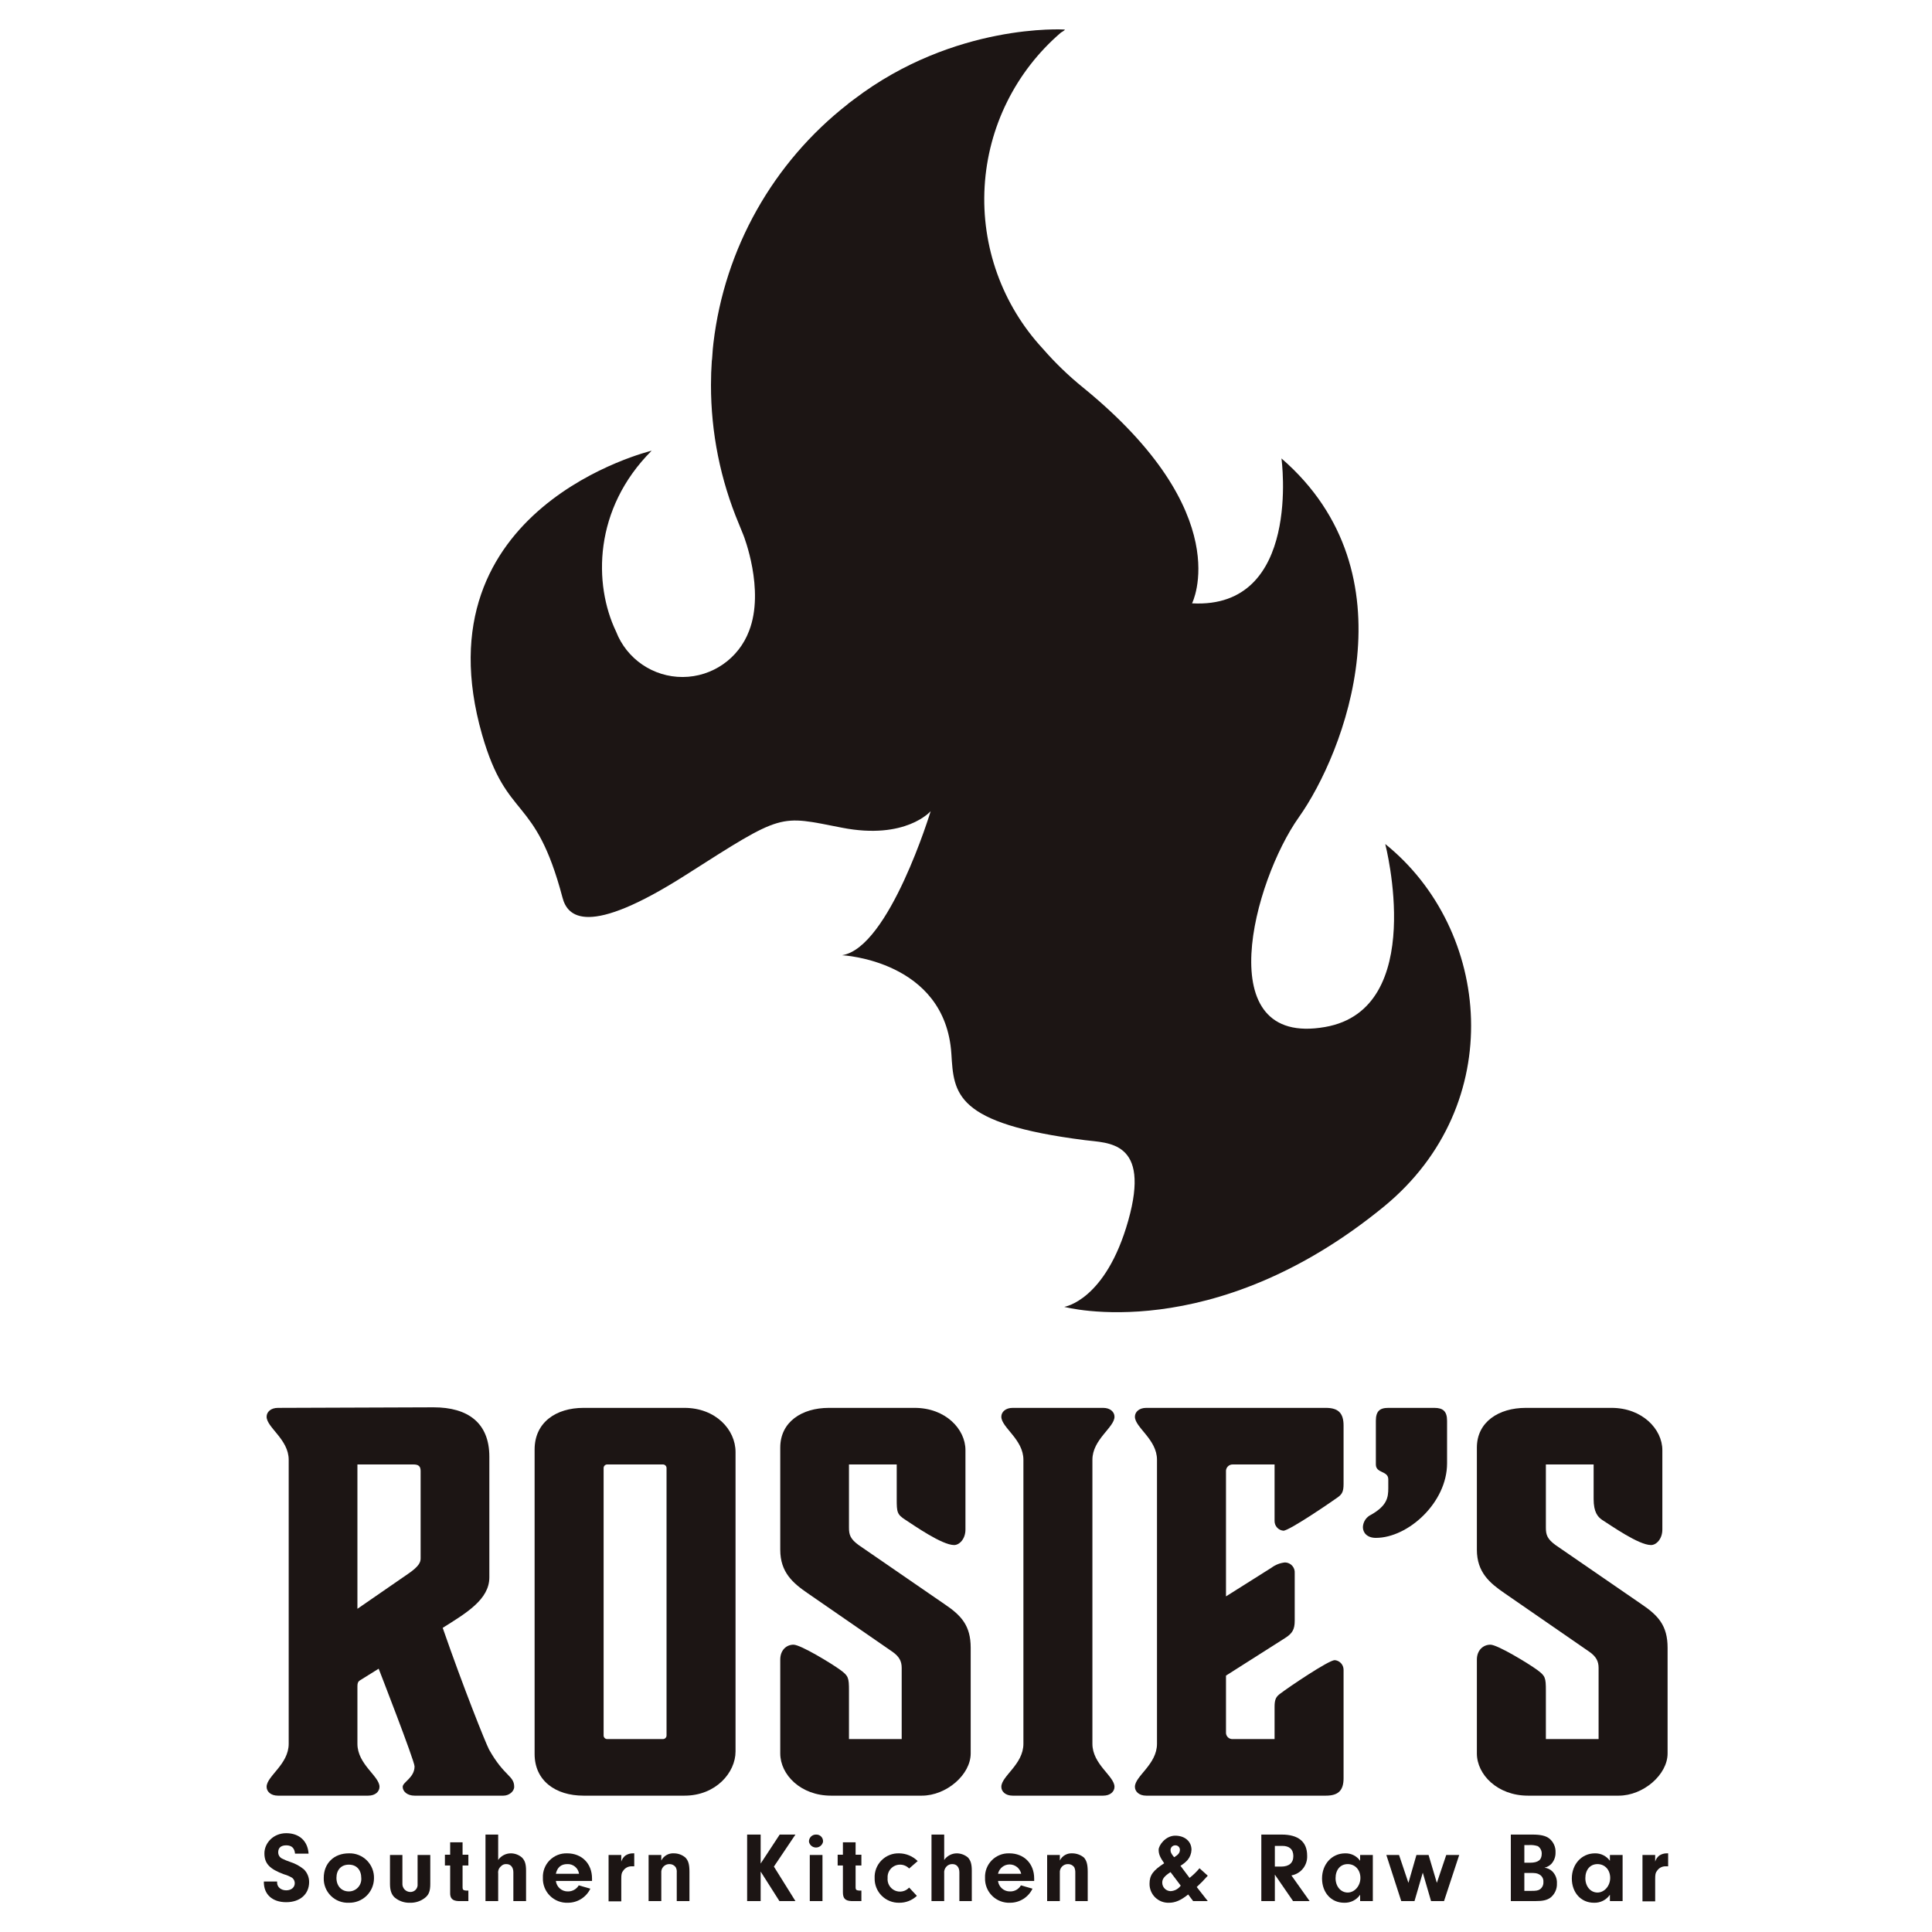
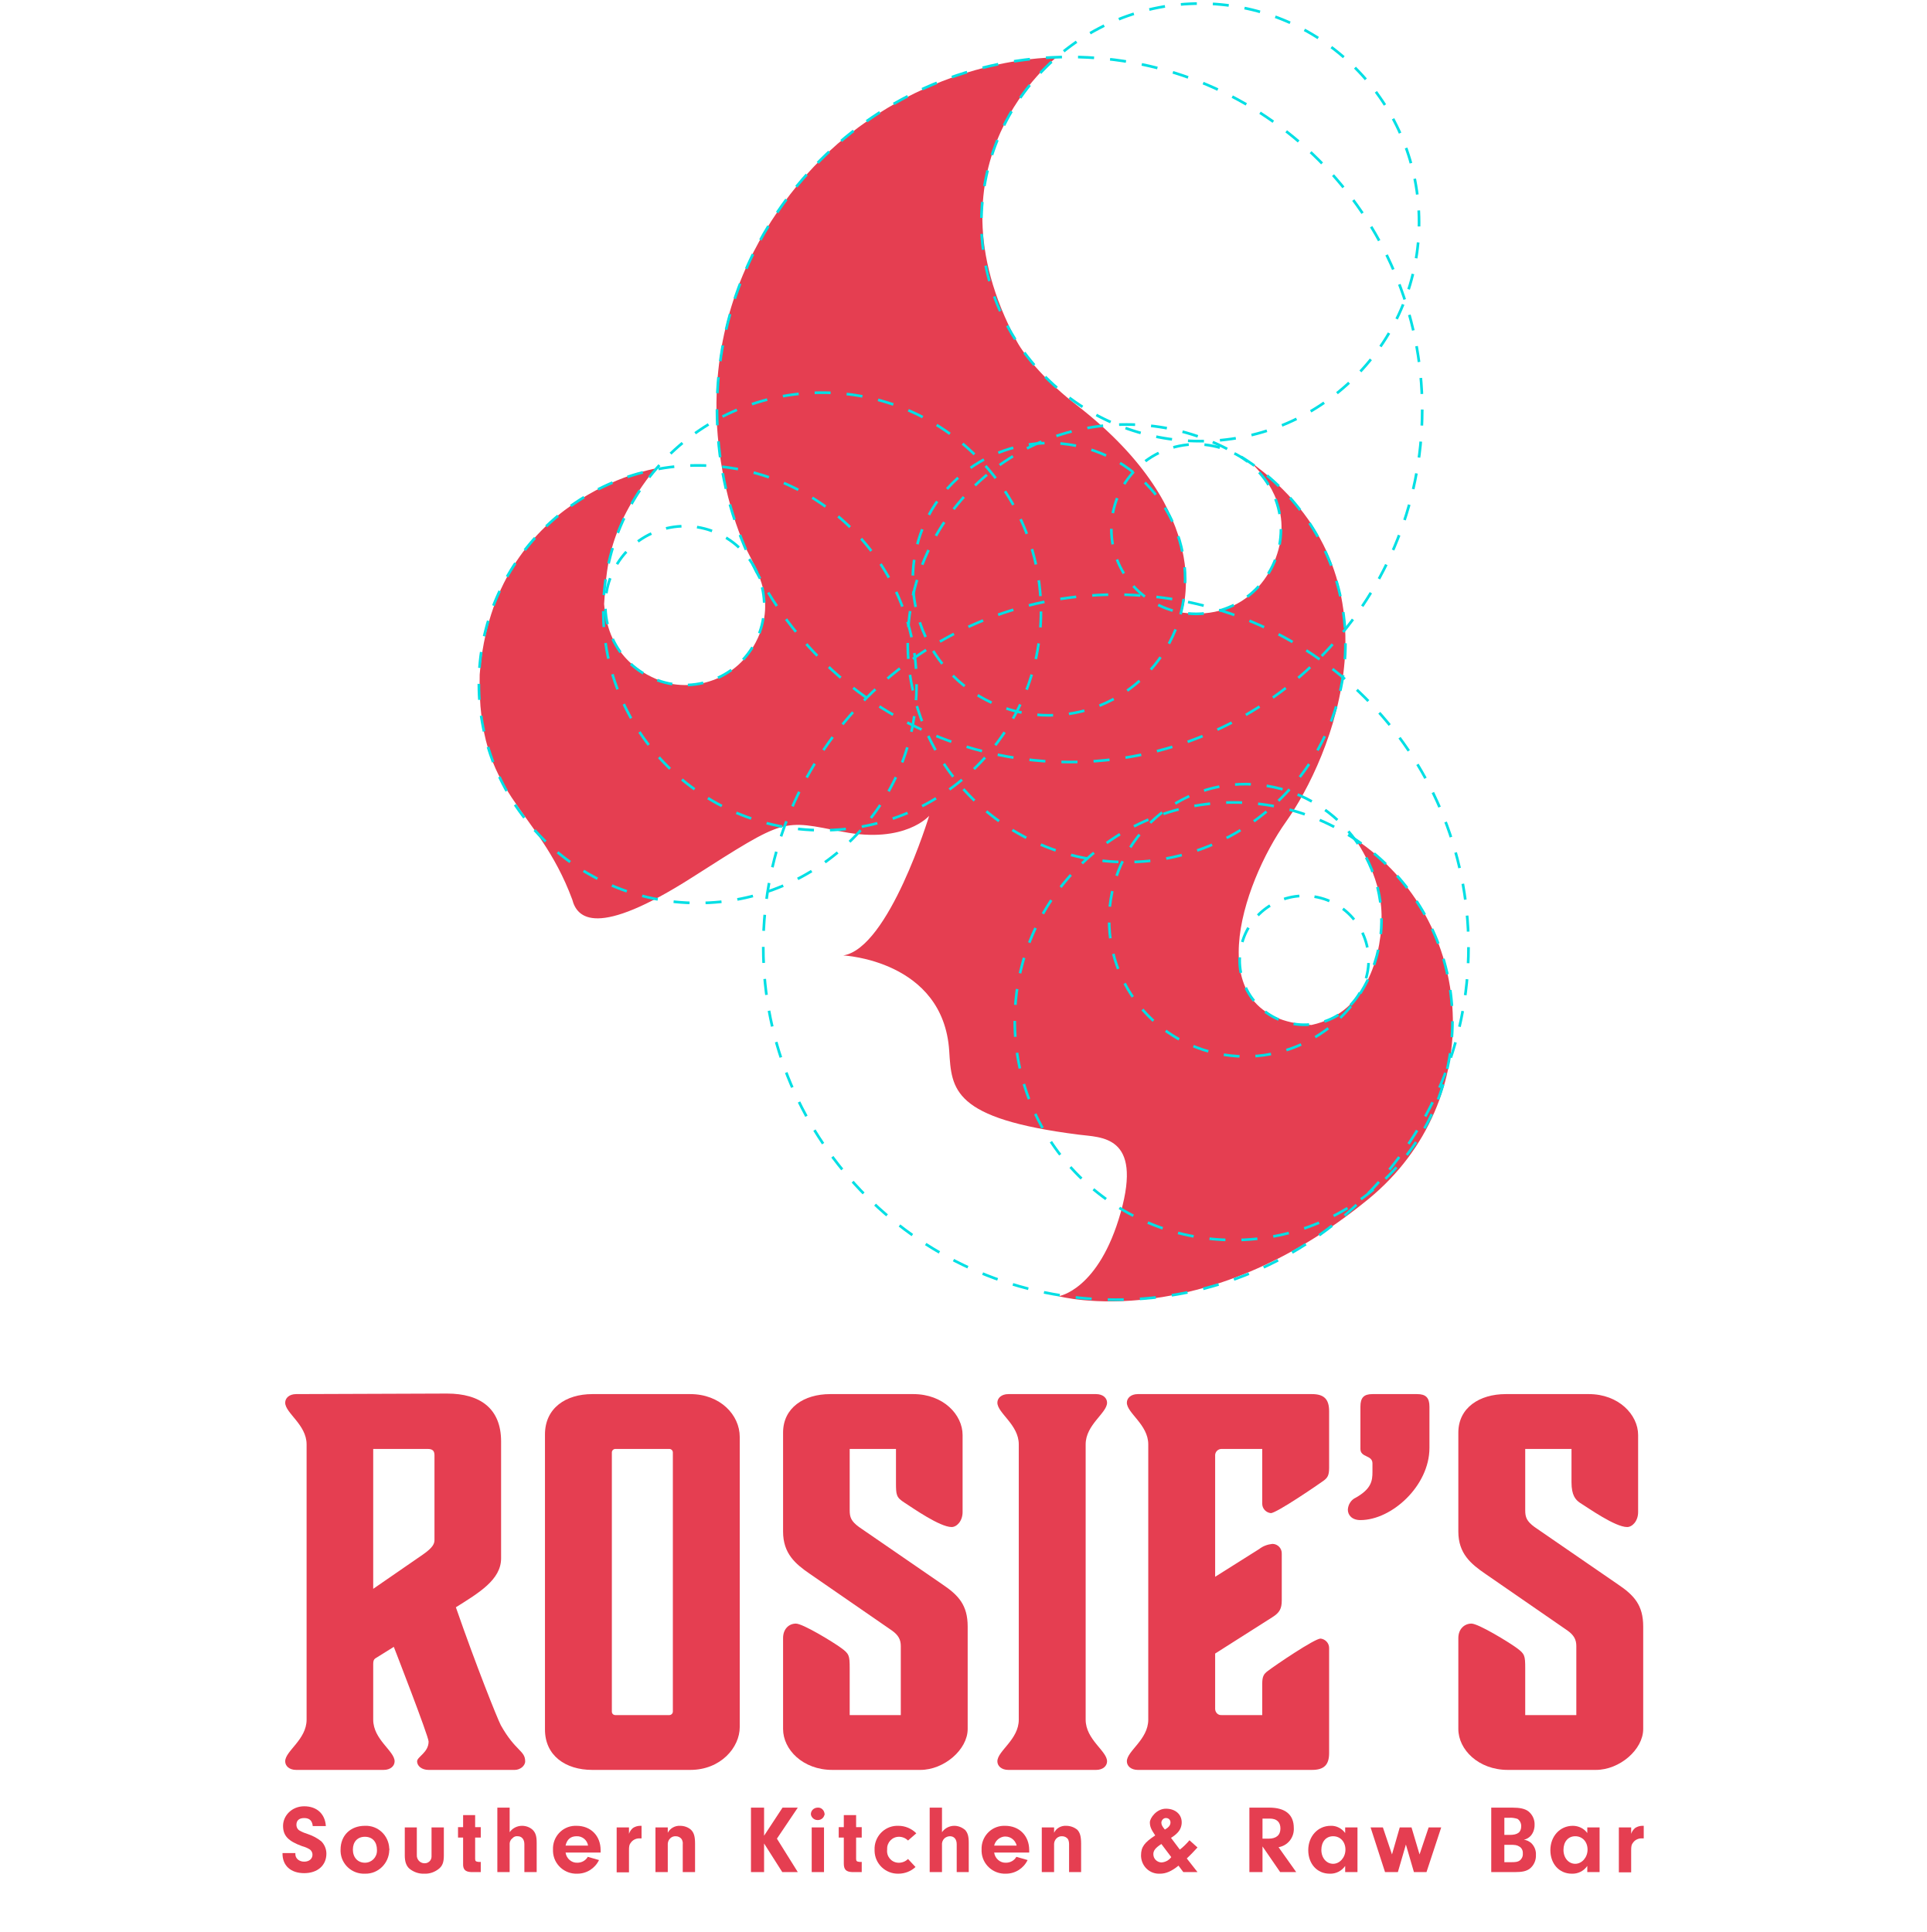
- <svg xmlns="http://www.w3.org/2000/svg" id="black_logo" data-name="black logo" width="700" height="700" viewBox="0 0 700 700">
-   <path d="M100.4,681.7v.4c0,1.6,1.4,2.8,3.3,2.8s3.1-1.1,3.1-2.6a2.5,2.5,0,0,0-.9-1.9,11.3,11.3,0,0,0-3-1.3c-5.2-1.9-7.1-3.9-7.1-7.6s3.2-7.3,7.9-7.3,7.8,2.8,8.1,7.4h-4.9c-.2-2-1.2-3-3.2-3s-2.9,1-2.9,2.5a2.5,2.5,0,0,0,1.4,2.3,21.3,21.3,0,0,0,2.9,1.2,14.8,14.8,0,0,1,5,2.7,6.4,6.4,0,0,1,1.9,4.6c0,4.4-3.3,7.3-8.3,7.3s-8.2-2.8-8.1-7.5Z" fill="#1c1514" />
-   <path d="M135.5,680.6a8.9,8.9,0,0,1-9.1,8.8,8.7,8.7,0,0,1-9.1-9c0-5.3,3.7-8.9,9.1-8.9A8.8,8.8,0,0,1,135.5,680.6Zm-13.6-.2c0,2.9,1.8,4.9,4.5,4.9a4.5,4.5,0,0,0,4.5-4.8c0-3-1.7-4.9-4.5-4.9S121.9,677.5,121.9,680.4Z" fill="#1c1514" />
-   <path d="M155.9,672.1v10.5c0,2.5-.5,3.9-1.9,5a8.3,8.3,0,0,1-5.4,1.8,8.2,8.2,0,0,1-5.6-1.9c-1.2-1.1-1.7-2.7-1.7-4.9V672.1h4.5v10.3a2.9,2.9,0,0,0,2.8,3.1,2.6,2.6,0,0,0,2.7-2.9V672.1Z" fill="#1c1514" />
-   <path d="M167.6,683.9c0,.8.3,1,1.3,1.1h.8v3.8h-3.6c-2.2-.1-3.1-1-3-3.2v-9.7h-1.9V672h1.9v-4.5h4.5V672h2.1v3.9h-2.1Z" fill="#1c1514" />
-   <path d="M180.5,673.9a5.6,5.6,0,0,1,4.6-2.4,6.2,6.2,0,0,1,4,1.5c1.1,1.1,1.5,2.4,1.5,4.8v11H186V678.4c0-1.9-1-3-2.5-3a2.4,2.4,0,0,0-2,.8,2.9,2.9,0,0,0-1,2.6v10h-4.6V664.7h4.6Z" fill="#1c1514" />
-   <path d="M201.4,681.5a4.3,4.3,0,0,0,4.4,3.8,4.5,4.5,0,0,0,3.9-2.2l4.2,1.2a9,9,0,0,1-8.1,5.1,8.7,8.7,0,0,1-9.1-9,8.5,8.5,0,0,1,8.8-8.9c5.3,0,9,3.7,9,9.1v.9Zm8.4-2.6a4.1,4.1,0,0,0-4.3-3.5c-2.2,0-3.6,1.2-4.1,3.5Z" fill="#1c1514" />
-   <path d="M225.1,672.1v2.4a4.3,4.3,0,0,1,1.5-2.2,4.8,4.8,0,0,1,2.7-.8h.5v4.7h-.9a3.6,3.6,0,0,0-3.1,1.6c-.6.7-.7,1.4-.7,3v8.1h-4.6V672.1Z" fill="#1c1514" />
-   <path d="M239.6,672.1v2a4.8,4.8,0,0,1,4.6-2.6,6.4,6.4,0,0,1,4.1,1.5c1.1,1.1,1.5,2.5,1.5,5.2v10.6h-4.6V678.4a3.2,3.2,0,0,0-.4-1.9,2.7,2.7,0,0,0-2.2-1.1,2.9,2.9,0,0,0-3,3.2v10.2H235V672.1Z" fill="#1c1514" />
-   <path d="M275.6,688.8h-4.9V664.7h4.9v10.5l6.9-10.5h5.7l-7.8,11.6,7.8,12.5h-5.8l-6.8-10.7Z" fill="#1c1514" />
-   <path d="M298.2,667.3a2.6,2.6,0,0,1-5.1,0,2.5,2.5,0,0,1,2.6-2.6A2.4,2.4,0,0,1,298.2,667.3Zm-.2,21.5h-4.6V672.1H298Z" fill="#1c1514" />
-   <path d="M310,683.9c0,.8.3,1,1.3,1.1h.8v3.8h-3.6c-2.3-.1-3.1-1-3.1-3.2v-9.7h-1.9V672h1.9v-4.5H310V672h2.1v3.9H310Z" fill="#1c1514" />
-   <path d="M332.2,686.9a9.1,9.1,0,0,1-6.4,2.5,8.7,8.7,0,0,1-8.9-8.9,8.6,8.6,0,0,1,8.9-9,9.7,9.7,0,0,1,6.7,2.8l-3.1,2.7a4.5,4.5,0,0,0-3.4-1.4,4.5,4.5,0,0,0-4.4,4.8,4.5,4.5,0,0,0,7.8,3.5Z" fill="#1c1514" />
-   <path d="M342.1,673.9a5.6,5.6,0,0,1,4.6-2.4,6.4,6.4,0,0,1,4,1.5c1,1.1,1.4,2.4,1.4,4.8v11h-4.5V678.4c0-1.9-1-3-2.5-3a2.8,2.8,0,0,0-2.1.8,3.1,3.1,0,0,0-.9,2.6v10h-4.6V664.7h4.6Z" fill="#1c1514" />
-   <path d="M361.6,681.5a4.3,4.3,0,0,0,4.4,3.8,4.4,4.4,0,0,0,3.9-2.2l4.2,1.2a9,9,0,0,1-8.1,5.1,8.7,8.7,0,0,1-9.1-9,8.5,8.5,0,0,1,8.8-8.9c5.3,0,9,3.7,9,9.1v.9Zm8.4-2.6a4.3,4.3,0,0,0-8.4,0Z" fill="#1c1514" />
-   <path d="M384,672.1v2a4.7,4.7,0,0,1,4.5-2.6,6.7,6.7,0,0,1,4.2,1.5c1,1.1,1.4,2.5,1.4,5.2v10.6h-4.5V678.4a4.1,4.1,0,0,0-.4-1.9,2.7,2.7,0,0,0-2.2-1.1,2.9,2.9,0,0,0-3,3.2v10.2h-4.6V672.1Z" fill="#1c1514" />
-   <path d="M437.6,688.8h-5.3l-1.8-2.4c-2.6,2.1-4.7,3-6.9,3a6.8,6.8,0,0,1-7.1-6.9c0-3.1,1.3-4.8,5.3-7.4-1.5-2.2-2-3.3-2-4.9s2.5-5.1,6-5.1,5.9,2.1,5.9,5.1a6.1,6.1,0,0,1-1.4,3.7,10.5,10.5,0,0,1-2.6,2.1l3.3,4.4a23.9,23.9,0,0,0,3.6-3.5l3,2.7a52.6,52.6,0,0,1-4,4.1Zm-13.5-10.5c-2.3,1.5-3,2.5-3,3.8a3.1,3.1,0,0,0,3,3.1,4.8,4.8,0,0,0,3.7-2Zm3.4-8.1a1.6,1.6,0,0,0-1.6-1.6,1.7,1.7,0,0,0-1.8,1.7c0,.8.3,1.4,1.3,2.6C427,672,427.5,671.2,427.5,670.2Z" fill="#1c1514" />
-   <path d="M461.9,688.8H457V664.7h7.4c6,0,9.2,2.6,9.2,7.6a6.9,6.9,0,0,1-5.7,7.2l6.6,9.3h-6l-6.6-9.6Zm2.3-12.5c2.8,0,4.4-1.3,4.4-3.8s-1.5-3.7-4-3.7h-2.7v7.5Z" fill="#1c1514" />
-   <path d="M492.8,672.1h4.6v16.7h-4.6v-2.3a6.7,6.7,0,0,1-5.8,2.9c-4.7,0-8-3.7-8-8.8s3.5-9.1,8.4-9.1a6.4,6.4,0,0,1,5.4,2.7Zm-8.9,8.4c0,3,1.9,5.2,4.4,5.2s4.6-2.4,4.6-5.3-1.9-5-4.6-5S483.9,677.5,483.9,680.5Z" fill="#1c1514" />
-   <path d="M528.7,672.1l-5.5,16.7h-4.7l-3-10.3-3,10.3h-4.8l-5.4-16.7h4.6l3.4,10.1,2.9-10.1h4.4l3,10.1,3.4-10.1Z" fill="#1c1514" />
-   <path d="M555.2,664.7c2.9,0,4.8.4,6.1,1.4a6.1,6.1,0,0,1,2.3,5.1,5.9,5.9,0,0,1-1.5,4.1,5,5,0,0,1-2.5,1.4,4.9,4.9,0,0,1,2.8,1.3,5.7,5.7,0,0,1,1.7,4.4,6.2,6.2,0,0,1-2.4,5.2c-1.3.9-2.8,1.2-5.4,1.2h-8.9V664.7Zm-2.9,10.2h2c3,0,4.3-1,4.3-3.3a3.2,3.2,0,0,0-1.4-2.7,8.3,8.3,0,0,0-3.1-.4h-1.8Zm0,10.2h2.5c1.7,0,2.5-.1,3.2-.6a3,3,0,0,0,1.2-2.6,2.8,2.8,0,0,0-1.4-2.7c-.8-.5-1.5-.6-3.3-.6h-2.2Z" fill="#1c1514" />
-   <path d="M583.3,672.1h4.6v16.7h-4.6v-2.3a6.7,6.7,0,0,1-5.8,2.9c-4.7,0-8-3.7-8-8.8s3.5-9.1,8.4-9.1a6.5,6.5,0,0,1,5.4,2.7Zm-8.9,8.4c0,3,1.9,5.2,4.4,5.2s4.6-2.4,4.6-5.3-1.9-5-4.6-5S574.4,677.5,574.4,680.5Z" fill="#1c1514" />
-   <path d="M599.7,672.1v2.4a4.3,4.3,0,0,1,1.5-2.2,4.8,4.8,0,0,1,2.7-.8h.5v4.7h-.9a3.6,3.6,0,0,0-3.1,1.6c-.6.7-.7,1.4-.7,3v8.1h-4.6V672.1Z" fill="#1c1514" />
-   <path d="M186.3,647.4c0,1.7-1.9,3.2-3.9,3.2H150.2c-2.6,0-4.3-1.5-4.3-3.2s4.3-3.3,4.3-7.4c0-2-13-35.4-13-35.4l-6.9,4.3c-.6.4-.8,1-.8,2.1v20.8c0,7.5,8,11.7,8,15.6,0,1.7-1.5,3.2-4.1,3.2H100.7c-2.6,0-4.1-1.5-4.1-3.2,0-3.9,8-8.1,8-15.6V528.9c0-7.4-8-11.7-8-15.6,0-1.7,1.5-3.2,4.1-3.2l56.4-.2c12.4,0,20.2,5.6,20.2,17.9v43.7c0,8-8.3,12.9-16.9,18.3,7.6,21.9,15.5,41.6,16.8,44.1C182.7,643.7,186.3,643.3,186.3,647.4ZM129.5,530.6v52.3l18.4-12.7c4.1-2.8,4.5-4.3,4.5-5.6V533c0-1.7-.7-2.4-2.6-2.4Z" fill="#1c1514" />
-   <path d="M193.7,635.5V525.2c0-9.9,7.8-15.1,17.7-15.1H248c11.2,0,18.5,7.8,18.5,16V634.6c0,7.6-7.1,16-18.5,16H211.4C201.3,650.6,193.7,645.2,193.7,635.5Zm26.3-5.4h20.2a1.3,1.3,0,0,0,1.3-1.3V531.9a1.3,1.3,0,0,0-1.3-1.3H220a1.3,1.3,0,0,0-1.3,1.3v96.9A1.3,1.3,0,0,0,220,630.1Z" fill="#1c1514" />
-   <path d="M282.7,635.3v-34c0-3.4,2.2-5.4,4.8-5.4s13.9,6.9,16.9,9.1,3.2,2.8,3.2,7.6v17.5h19.1V604.3c0-2.4-.9-4.1-3.3-5.8l-30.7-21.2c-5.4-3.7-10-7.6-10-15.8v-37c0-9.3,7.8-14.4,17.6-14.4h31.1c11.2,0,18.4,7.7,18.4,15.3v28.8c0,3.4-2.2,5.6-4.1,5.6-4.4,0-14.5-7.1-17.6-9.1s-3.2-2.8-3.2-7.6V530.6H307.6v22.9c0,2.6.5,4.1,3.5,6.3l31.1,21.4c6.1,4.1,9.5,7.8,9.5,15.8v38.3c0,7.7-8.8,15.3-17.7,15.3H301.1C290.1,650.6,282.7,643,282.7,635.3Z" fill="#1c1514" />
-   <path d="M395.8,631.8c0,7.5,8,11.7,8,15.6,0,1.7-1.5,3.2-4.1,3.2H366.9c-2.6,0-4.1-1.5-4.1-3.2,0-3.9,8-8.1,8-15.6V528.9c0-7.4-8-11.7-8-15.6,0-1.7,1.5-3.2,4.1-3.2h32.8c2.6,0,4.1,1.5,4.1,3.2,0,3.9-8,8.2-8,15.6Z" fill="#1c1514" />
-   <path d="M415.3,650.6c-2.6,0-4.1-1.5-4.1-3.2,0-3.9,8-8.1,8-15.6V528.9c0-7.4-8-11.7-8-15.6,0-1.7,1.5-3.2,4.1-3.2h65.1c4.5,0,6.4,1.9,6.4,6.4v21.2c0,2.8-.6,3.7-2.1,4.8s-17.5,12.1-19.7,12.1a3.5,3.5,0,0,1-3.2-3.5V530.6H446.6a2.4,2.4,0,0,0-2.4,2.2v45.6L460.7,568a9.8,9.8,0,0,1,4.9-1.9,3.6,3.6,0,0,1,3.5,3.9v17.2c0,3.1-.8,4.6-3.5,6.3l-21.4,13.6v20.8a2.3,2.3,0,0,0,2.4,2.2h15.2V618.4c0-2.8.6-3.7,2.1-4.8,3-2.3,17.5-12.1,19.7-12.1a3.5,3.5,0,0,1,3.2,3.5v39.3c0,4.4-1.9,6.3-6.4,6.3Z" fill="#1c1514" />
-   <path d="M493.8,553.3a5.2,5.2,0,0,1,3-4.5c5.8-3.3,6.2-6.3,6.2-9.6V536c0-3.2-4.5-2.1-4.5-5.4V514.8c0-3.4,1.3-4.7,4.5-4.7h16.7c3.2,0,4.6,1.3,4.6,4.7v15.4c0,14.2-14.1,27-25.8,27C495.3,557.2,493.8,555.3,493.8,553.3Z" fill="#1c1514" />
-   <path d="M535.1,635.3v-34c0-3.4,2.3-5.4,4.9-5.4s13.9,6.9,16.9,9.1,3.2,2.8,3.2,7.6v17.5h19.1V604.3c0-2.4-.9-4.1-3.3-5.8l-30.7-21.2c-5.4-3.7-10.1-7.6-10.1-15.8v-37c0-9.3,7.9-14.4,17.7-14.4h31.1c11.1,0,18.4,7.7,18.4,15.3v28.8c0,3.4-2.2,5.6-4.1,5.6-4.5,0-14.5-7.1-17.7-9.1-1.6-1.1-3.1-2.8-3.1-7.6V530.6H560.1v22.9c0,2.6.5,4.1,3.5,6.3l31.1,21.4c6.1,4.1,9.5,7.8,9.5,15.8v38.3c0,7.7-8.8,15.3-17.7,15.3H553.6C542.6,650.6,535.1,643,535.1,635.3Z" fill="#1c1514" />
-   <path d="M501.9,305.8s15.5,59.8-21.8,66.3c-42.1,7.4-25.9-52.9-9.5-76s42-88.2-6.3-130c0,0,7.5,54.7-32.4,52.5,0,0,16.6-32.5-39.5-78.2a116.1,116.1,0,0,1-14.6-14.1,79.6,79.6,0,0,1,6.6-114.5c1.2-.7,1.7-1.1,1.2-1.1h0S345.9,8.2,309.4,36l-2,1.5-.2.2a129.1,129.1,0,0,0-48.7,86.5h0c-.2,1.5-.3,3-.4,4.5s-.1,1.4-.2,2.1q-.3,4.3-.3,8.7a129.8,129.8,0,0,0,10.1,50.3l1.7,4.2s7.8,19.7,2,34.6a25.8,25.8,0,0,1-48.2.2c-8.2-17.1-8.2-44.4,12.9-65.5,0,0-85.1,20.4-61.4,103,9.1,31.6,19.1,21.1,29.1,58.9,1.8,7,9.1,14.5,44.7-8.2s33.5-21.6,56.6-17.1,32.1-6,32.1-6-15,49.5-32.1,52.2c0,0,37.4,1.8,39.6,35.7.9,14.4,1.1,25.3,48.4,31.3,8.2,1.1,23.9,0,15.7,29.1s-23.2,31.3-23.2,31.3,53.7,14.6,115.9-36.4C546.4,400.2,540.4,336.8,501.9,305.8Z" fill="#1c1514" />
+ <svg xmlns="http://www.w3.org/2000/svg" version="1.1" x="0px" y="0px" viewBox="0 0 720.1 722.3" style="enable-background:new 0 0 720.1 722.3;" xml:space="preserve">
+   <style type="text/css">
+ 	.st0{fill:#E53E51;}
+ 	.st1{fill:none;stroke:#00DFE4;stroke-miterlimit:10;stroke-dasharray:6.003,6.003;}
+ 	.st2{fill:none;stroke:#00DFE4;stroke-miterlimit:10;stroke-dasharray:5.98,5.98;}
+ 	.st3{fill:none;stroke:#00DFE4;stroke-miterlimit:10;stroke-dasharray:5.919,5.919;}
+ 	.st4{fill:none;stroke:#00DFE4;stroke-miterlimit:10;stroke-dasharray:5.865,5.865;}
+ 	.st5{fill:none;stroke:#00DFE4;stroke-miterlimit:10;stroke-dasharray:5.825,5.825;}
+ 	.st6{fill:none;stroke:#00DFE4;stroke-miterlimit:10;stroke-dasharray:5.831,5.831;}
+ 	.st7{fill:none;stroke:#000000;stroke-width:1.639;stroke-miterlimit:10;}
+ </style>
+   <g id="black_logo">
+     <g>
+       <path class="st0" d="M110.4,692.8v0.4c0,1.6,1.4,2.8,3.3,2.8s3.1-1.1,3.1-2.6c0-0.7-0.3-1.4-0.9-1.9c-0.9-0.6-1.9-1-3-1.3    c-5.2-1.9-7.1-3.9-7.1-7.6s3.2-7.3,7.9-7.3s7.8,2.8,8.1,7.4h-4.9c-0.2-2-1.2-3-3.2-3s-2.9,1-2.9,2.5c0,1,0.5,1.9,1.4,2.3    c0.9,0.5,1.9,0.9,2.9,1.2c1.8,0.6,3.5,1.5,5,2.7c1.2,1.2,1.9,2.9,1.9,4.6c0,4.4-3.3,7.3-8.3,7.3s-8.2-2.8-8.1-7.5L110.4,692.8z" />
+       <path class="st0" d="M145.5,691.7c-0.1,4.9-4.1,8.9-9,8.8c0,0-0.1,0-0.1,0c-4.8,0.2-8.9-3.5-9.1-8.3c0-0.2,0-0.5,0-0.7    c0-5.3,3.7-8.9,9.1-8.9c4.9-0.2,8.9,3.6,9.1,8.5C145.6,691.3,145.6,691.5,145.5,691.7z M131.9,691.5c0,2.9,1.8,4.9,4.5,4.9    c2.5,0,4.5-2,4.5-4.5c0-0.1,0-0.2,0-0.3c0-3-1.7-4.9-4.5-4.9S131.9,688.6,131.9,691.5L131.9,691.5z" />
+       <path class="st0" d="M165.9,683.2v10.5c0,2.5-0.5,3.9-1.9,5c-1.5,1.2-3.4,1.9-5.4,1.8c-2,0.1-4-0.6-5.6-1.9    c-1.2-1.1-1.7-2.7-1.7-4.9v-10.5h4.5v10.3c-0.1,1.6,1.1,3,2.7,3.1c0,0,0.1,0,0.1,0c1.4,0.1,2.7-1,2.7-2.5c0-0.1,0-0.3,0-0.4v-10.5    H165.9z" />
+       <path class="st0" d="M177.6,695c0,0.8,0.3,1,1.3,1.1h0.8v3.8h-3.6c-2.2-0.1-3.1-1-3-3.2V687h-1.9v-3.9h1.9v-4.5h4.5v4.5h2.1v3.9    h-2.1V695z" />
+       <path class="st0" d="M190.5,685c1-1.5,2.8-2.4,4.6-2.4c1.5,0,2.9,0.5,4,1.5c1.1,1.1,1.5,2.4,1.5,4.8v11H196v-10.4c0-1.9-1-3-2.5-3    c-0.8-0.1-1.5,0.2-2,0.8c-0.8,0.6-1.1,1.6-1,2.6v10h-4.6v-24.1h4.6V685z" />
+       <path class="st0" d="M211.4,692.6c0.3,2.2,2.2,3.9,4.4,3.8c1.6,0,3.1-0.8,3.9-2.2l4.2,1.2c-1.5,3.1-4.6,5.1-8.1,5.1    c-4.8,0.2-8.9-3.5-9.1-8.3c0-0.2,0-0.5,0-0.7c-0.2-4.7,3.4-8.7,8.1-8.9c0.2,0,0.5,0,0.7,0c5.3,0,9,3.7,9,9.1v0.9L211.4,692.6z     M219.8,690c-0.3-2.1-2.2-3.6-4.3-3.5c-2.2,0-3.6,1.2-4.1,3.5H219.8z" />
+       <path class="st0" d="M249.6,683.2v2c0.9-1.7,2.7-2.7,4.6-2.6c1.5,0,3,0.5,4.1,1.5c1.1,1.1,1.5,2.5,1.5,5.2v10.6h-4.6v-10.4    c0.1-0.7-0.1-1.3-0.4-1.9c-0.5-0.7-1.3-1.1-2.2-1.1c-1.6-0.1-2.9,1.2-3,2.8c0,0.1,0,0.3,0,0.4v10.2H245v-16.7H249.6z" />
+       <path class="st0" d="M285.6,699.9h-4.9v-24.1h4.9v10.5l6.9-10.5h5.7l-7.8,11.6l7.8,12.5h-5.8l-6.8-10.7L285.6,699.9z" />
+       <path class="st0" d="M308.2,678.4c-0.3,1.4-1.6,2.3-3.1,2c-1-0.2-1.8-1-2-2c-0.1-1.4,1-2.5,2.4-2.6c0.1,0,0.1,0,0.2,0    c1.3-0.1,2.4,1,2.5,2.3C308.3,678.2,308.3,678.3,308.2,678.4z M308,699.9h-4.6v-16.7h4.6V699.9z" />
+       <path class="st0" d="M320,695c0,0.8,0.3,1,1.3,1.1h0.8v3.8h-3.6c-2.3-0.1-3.1-1-3.1-3.2V687h-1.9v-3.9h1.9v-4.5h4.6v4.5h2.1v3.9    H320V695z" />
+       <path class="st0" d="M342.2,698c-1.7,1.6-4,2.5-6.4,2.5c-4.8,0.1-8.8-3.7-8.9-8.5c0-0.1,0-0.3,0-0.4c-0.2-4.7,3.4-8.8,8.2-9    c0.2,0,0.5,0,0.7,0c2.5,0,4.9,1,6.7,2.8l-3.1,2.7c-0.9-0.9-2.1-1.4-3.4-1.4c-2.5,0-4.5,2.1-4.4,4.6c0,0.1,0,0.1,0,0.2    c-0.3,2.5,1.5,4.7,4,4.9c1.4,0.1,2.8-0.4,3.8-1.4L342.2,698z" />
+       <path class="st0" d="M352.1,685c1-1.5,2.8-2.4,4.6-2.4c1.5,0,2.9,0.6,4,1.5c1,1.1,1.4,2.4,1.4,4.8v11h-4.5v-10.4c0-1.9-1-3-2.5-3    c-0.8,0-1.5,0.3-2.1,0.8c-0.7,0.7-1,1.6-0.9,2.6v10h-4.6v-24.1h4.6V685z" />
+       <path class="st0" d="M371.6,692.6c0.3,2.2,2.2,3.9,4.4,3.8c1.6,0,3.1-0.8,3.9-2.2l4.2,1.2c-1.5,3.1-4.6,5.1-8.1,5.1    c-4.8,0.2-8.9-3.5-9.1-8.3c0-0.2,0-0.5,0-0.7c-0.2-4.7,3.4-8.7,8.1-8.9c0.2,0,0.5,0,0.7,0c5.3,0,9,3.7,9,9.1v0.9L371.6,692.6z     M380,690c-0.5-2.3-2.8-3.8-5.1-3.3c-1.6,0.4-2.9,1.6-3.3,3.3H380z" />
+       <path class="st0" d="M394,683.2v2c0.8-1.7,2.6-2.7,4.5-2.6c1.5,0,3,0.5,4.2,1.5c1,1.1,1.4,2.5,1.4,5.2v10.6h-4.5v-10.4    c0-0.7-0.1-1.3-0.4-1.9c-0.5-0.7-1.3-1.1-2.2-1.1c-1.6-0.1-2.9,1.2-3,2.8c0,0.1,0,0.3,0,0.4v10.2h-4.6v-16.7H394z" />
+       <path class="st0" d="M447.6,699.9h-5.3l-1.8-2.4c-2.6,2.1-4.7,3-6.9,3c-3.8,0.2-6.9-2.7-7.1-6.5c0-0.1,0-0.3,0-0.4    c0-3.1,1.3-4.8,5.3-7.4c-1.5-2.2-2-3.3-2-4.9s2.5-5.1,6-5.1s5.9,2.1,5.9,5.1c0,1.4-0.5,2.7-1.4,3.7c-0.7,0.8-1.6,1.5-2.6,2.1    l3.3,4.4c1.3-1,2.5-2.2,3.6-3.5l3,2.7c-1.3,1.4-2.6,2.8-4,4.1L447.6,699.9z M434.1,689.4c-2.3,1.5-3,2.5-3,3.8c0,1.7,1.3,3,3,3.1    c1.5-0.1,2.8-0.8,3.7-2L434.1,689.4z M437.5,681.3c0-0.9-0.7-1.6-1.6-1.6c-0.9-0.1-1.7,0.7-1.8,1.6c0,0,0,0.1,0,0.1    c0,0.8,0.3,1.4,1.3,2.6C437,683.1,437.5,682.3,437.5,681.3z" />
+       <path class="st0" d="M471.9,699.9H467v-24.1h7.4c6,0,9.2,2.6,9.2,7.6c0.2,3.5-2.2,6.6-5.7,7.2l6.6,9.3h-6l-6.6-9.6V699.9z     M474.2,687.4c2.8,0,4.4-1.3,4.4-3.8s-1.5-3.7-4-3.7h-2.7v7.5H474.2z" />
+       <path class="st0" d="M502.8,683.2h4.6v16.7h-4.6v-2.3c-1.3,1.9-3.5,3-5.8,2.9c-4.7,0-8-3.7-8-8.8s3.5-9.1,8.4-9.1    c2.1-0.1,4.2,1,5.4,2.7V683.2z M493.9,691.6c0,3,1.9,5.2,4.4,5.2s4.6-2.4,4.6-5.3s-1.9-5-4.6-5S493.9,688.6,493.9,691.6z" />
+       <path class="st0" d="M538.7,683.2l-5.5,16.7h-4.7l-3-10.3l-3,10.3h-4.8l-5.4-16.7h4.6l3.4,10.1l2.9-10.1h4.4l3,10.1l3.4-10.1    H538.7z" />
+       <path class="st0" d="M565.2,675.8c2.9,0,4.8,0.4,6.1,1.4c1.5,1.2,2.4,3.1,2.3,5.1c0,1.5-0.5,3-1.5,4.1c-0.7,0.7-1.5,1.2-2.5,1.4    c1,0.1,2,0.6,2.8,1.3c1.2,1.2,1.8,2.8,1.7,4.4c0.1,2-0.8,4-2.4,5.2c-1.3,0.9-2.8,1.2-5.4,1.2h-8.9v-24.1H565.2z M562.3,686h2    c3,0,4.3-1,4.3-3.3c0-1.1-0.5-2.1-1.4-2.7c-1-0.3-2.1-0.5-3.1-0.4h-1.8V686z M562.3,696.2h2.5c1.7,0,2.5-0.1,3.2-0.6    c0.8-0.6,1.3-1.6,1.2-2.6c0.1-1.1-0.4-2.2-1.4-2.7c-0.8-0.5-1.5-0.6-3.3-0.6h-2.2V696.2z" />
+       <path class="st0" d="M593.3,683.2h4.6v16.7h-4.6v-2.3c-1.3,1.9-3.5,3-5.8,2.9c-4.7,0-8-3.7-8-8.8s3.5-9.1,8.4-9.1    c2.1,0,4.2,1,5.4,2.7L593.3,683.2z M584.4,691.6c0,3,1.9,5.2,4.4,5.2s4.6-2.4,4.6-5.3s-1.9-5-4.6-5S584.4,688.6,584.4,691.6    L584.4,691.6z" />
+       <path class="st0" d="M609.7,683.2v2.4c0.3-0.9,0.8-1.6,1.5-2.2c0.8-0.5,1.7-0.8,2.7-0.8h0.5v4.7h-0.9c-1.2,0-2.4,0.6-3.1,1.6    c-0.6,0.7-0.7,1.4-0.7,3v8.1h-4.6v-16.8H609.7z" />
+       <path class="st0" d="M196.3,658.5c0,1.7-1.9,3.2-3.9,3.2h-32.2c-2.6,0-4.3-1.5-4.3-3.2s4.3-3.3,4.3-7.4c0-2-13-35.4-13-35.4    l-6.9,4.3c-0.6,0.4-0.8,1-0.8,2.1v20.8c0,7.5,8,11.7,8,15.6c0,1.7-1.5,3.2-4.1,3.2h-32.7c-2.6,0-4.1-1.5-4.1-3.2    c0-3.9,8-8.1,8-15.6V540c0-7.4-8-11.7-8-15.6c0-1.7,1.5-3.2,4.1-3.2l56.4-0.2c12.4,0,20.2,5.6,20.2,17.9v43.7    c0,8-8.3,12.9-16.9,18.3c7.6,21.9,15.5,41.6,16.8,44.1C192.7,654.8,196.3,654.4,196.3,658.5z M139.5,541.7V594l18.4-12.7    c4.1-2.8,4.5-4.3,4.5-5.6v-31.6c0-1.7-0.7-2.4-2.6-2.4H139.5z" />
+       <path class="st0" d="M292.7,646.4v-34c0-3.4,2.2-5.4,4.8-5.4s13.9,6.9,16.9,9.1s3.2,2.8,3.2,7.6v17.5h19.1v-25.8    c0-2.4-0.9-4.1-3.3-5.8l-30.7-21.2c-5.4-3.7-10-7.6-10-15.8v-37c0-9.3,7.8-14.4,17.6-14.4h31.1c11.2,0,18.4,7.7,18.4,15.3v28.8    c0,3.4-2.2,5.6-4.1,5.6c-4.4,0-14.5-7.1-17.6-9.1s-3.2-2.8-3.2-7.6v-12.5h-17.3v22.9c0,2.6,0.5,4.1,3.5,6.3l31.1,21.4    c6.1,4.1,9.5,7.8,9.5,15.8v38.3c0,7.7-8.8,15.3-17.7,15.3h-32.9C300.1,661.7,292.7,654.1,292.7,646.4z" />
+       <path class="st0" d="M405.8,642.9c0,7.5,8,11.7,8,15.6c0,1.7-1.5,3.2-4.1,3.2h-32.8c-2.6,0-4.1-1.5-4.1-3.2c0-3.9,8-8.1,8-15.6    V540c0-7.4-8-11.7-8-15.6c0-1.7,1.5-3.2,4.1-3.2h32.8c2.6,0,4.1,1.5,4.1,3.2c0,3.9-8,8.2-8,15.6V642.9z" />
+       <path class="st0" d="M425.3,661.7c-2.6,0-4.1-1.5-4.1-3.2c0-3.9,8-8.1,8-15.6V540c0-7.4-8-11.7-8-15.6c0-1.7,1.5-3.2,4.1-3.2h65.1    c4.5,0,6.4,1.9,6.4,6.4v21.2c0,2.8-0.6,3.7-2.1,4.8s-17.5,12.1-19.7,12.1c-1.8-0.2-3.2-1.7-3.2-3.5v-20.5h-15.2    c-1.3,0-2.3,1-2.4,2.2v45.6l16.5-10.4c1.4-1.1,3.1-1.7,4.9-1.9c2,0,3.6,1.7,3.5,3.7c0,0.1,0,0.1,0,0.2v17.2c0,3.1-0.8,4.6-3.5,6.3    l-21.4,13.6V639c0.1,1.3,1.1,2.3,2.4,2.2c0,0,0,0,0,0h15.2v-11.7c0-2.8,0.6-3.7,2.1-4.8c3-2.3,17.5-12.1,19.7-12.1    c1.8,0.2,3.2,1.7,3.2,3.5v39.3c0,4.4-1.9,6.3-6.4,6.3L425.3,661.7z" />
+       <path class="st0" d="M503.8,564.4c0.1-1.9,1.2-3.7,3-4.5c5.8-3.3,6.2-6.3,6.2-9.6v-3.2c0-3.2-4.5-2.1-4.5-5.4v-15.8    c0-3.4,1.3-4.7,4.5-4.7h16.7c3.2,0,4.6,1.3,4.6,4.7v15.4c0,14.2-14.1,27-25.8,27C505.3,568.3,503.8,566.4,503.8,564.4z" />
+       <path class="st0" d="M545.1,646.4v-34c0-3.4,2.3-5.4,4.9-5.4s13.9,6.9,16.9,9.1s3.2,2.8,3.2,7.6v17.5h19.1v-25.8    c0-2.4-0.9-4.1-3.3-5.8l-30.7-21.2c-5.4-3.7-10.1-7.6-10.1-15.8v-37c0-9.3,7.9-14.4,17.7-14.4h31.1c11.1,0,18.4,7.7,18.4,15.3    v28.8c0,3.4-2.2,5.6-4.1,5.6c-4.5,0-14.5-7.1-17.7-9.1c-1.6-1.1-3.1-2.8-3.1-7.6v-12.5h-17.3v22.9c0,2.6,0.5,4.1,3.5,6.3    l31.1,21.4c6.1,4.1,9.5,7.8,9.5,15.8v38.3c0,7.7-8.8,15.3-17.7,15.3h-32.9C552.6,661.7,545.1,654.1,545.1,646.4z" />
+       <g>
+         <path class="st0" d="M235.1,683.2v2.4c0.3-0.9,0.8-1.6,1.5-2.2c0.8-0.5,1.7-0.8,2.7-0.8h0.5v4.7h-0.9c-1.2,0-2.4,0.6-3.1,1.6     c-0.6,0.7-0.7,1.4-0.7,3v8.1h-4.6v-16.8H235.1z" />
+         <path class="st0" d="M203.7,646.6V536.3c0-9.9,7.8-15.1,17.7-15.1H258c11.2,0,18.5,7.8,18.5,16v108.5c0,7.6-7.1,16-18.5,16h-36.6     C211.3,661.7,203.7,656.3,203.7,646.6z M230,641.2h20.2c0.7,0,1.3-0.6,1.3-1.3V543c0-0.7-0.6-1.3-1.3-1.3H230     c-0.7,0-1.3,0.6-1.3,1.3v96.9C228.7,640.7,229.3,641.2,230,641.2z" />
+         <path class="st0" d="M282.5,240.1c-7,13.4-21.7,18.5-34.4,14.9c-6.9-2.6-20.7-8.6-22.3-29.2c1-11.8,0.4-27.1,19.1-50.6     c0,0-60.5,10.1-65.6,77c-1.1,45.8,21.5,48.8,34.6,84.1c1.8,7,9.1,14.5,44.7-8.2s33.5-21.6,56.6-17.1s32.1-6,32.1-6     s-15,49.5-32.1,52.2c0,0,37.4,1.8,39.6,35.7c0.9,14.4,1.1,25.3,48.4,31.3c8.2,1.1,23.9,0,15.7,29.1s-23.2,31.3-23.2,31.3     s53.7,14.6,115.9-36.4c44.9-36.9,40.5-104.4-5.2-134.6c0,0,9.7,13.1,10,28.2c0.3,13.1-4.4,36.7-26.2,41.4     c-43.2-2.2-25.9-52.9-9.5-76s46.6-91.8-13.9-134.9c0,0,12.7,10.2,12.2,25.7c-0.5,15.6-13.2,34.4-37.3,31c0,0,13.6-36.6-39.2-77.5     c-10.7-8.2-19.3-18-22.5-24c-35.8-66.8,14.8-106,14.8-106s-39.7-0.9-77.2,28.6c0,0-49.1,35.2-49.8,100.4     c-0.2,15.7,2.9,34.9,9.6,51.4C281,210.9,291.4,223,282.5,240.1z" />
+       </g>
+     </g>
+   </g>
+   <g id="Layer_2">
+     <g>
+       <circle class="st1" cx="399.8" cy="153.1" r="131.8" />
+     </g>
+     <g>
+       <circle class="st1" cx="417.1" cy="354.1" r="131.8" />
+     </g>
+     <g>
+       <circle class="st2" cx="421.1" cy="240.5" r="81.8" />
+     </g>
+     <g>
+       <circle class="st2" cx="260.8" cy="255.8" r="81.8" />
+     </g>
+     <g>
+       <circle class="st2" cx="307.3" cy="228.6" r="81.8" />
+     </g>
+     <g>
+       <circle class="st2" cx="461.1" cy="381.8" r="81.8" />
+     </g>
+     <g>
+       <ellipse transform="matrix(0.7071 -0.7071 0.7071 0.7071 72.6582 341.573)" class="st2" cx="448.6" cy="83.1" rx="81.8" ry="81.8" />
+     </g>
+     <g>
+       <ellipse transform="matrix(0.7071 -0.7071 0.7071 0.7071 -38.2528 340.7)" class="st3" cx="392.1" cy="216.5" rx="50.9" ry="50.9" />
+     </g>
+     <g>
+       <ellipse transform="matrix(0.1602 -0.9871 0.9871 0.1602 51.2509 748.4316)" class="st3" cx="465.5" cy="344.1" rx="50.9" ry="50.9" />
+     </g>
+     <g>
+       <circle class="st4" cx="447.1" cy="197.8" r="31.7" />
+     </g>
+     <g>
+       <ellipse transform="matrix(0.5257 -0.8507 0.8507 0.5257 -71.2078 325.1746)" class="st5" cx="256" cy="226.4" rx="29.7" ry="29.7" />
+     </g>
+     <g>
+       <ellipse transform="matrix(0.1602 -0.9871 0.9871 0.1602 54.9932 782.7172)" class="st6" cx="487.5" cy="359" rx="24.1" ry="24.1" />
+     </g>
+     <g>
+       <rect x="-477.3" y="-57.4" class="st7" width="430.5" height="265.6" />
+       <circle class="st7" cx="-345.3" cy="75.2" r="131.7" />
+       <circle class="st7" cx="-130.6" cy="24.6" r="81.8" />
+       <circle class="st7" cx="-98" cy="157.2" r="50.9" />
+       <circle class="st7" cx="-181.2" cy="176.9" r="31.7" />
+       <circle class="st7" cx="-192.9" cy="125.5" r="19.5" />
+       <circle class="st7" cx="-161.3" cy="118.3" r="11.7" />
+     </g>
+   </g>
</svg>
